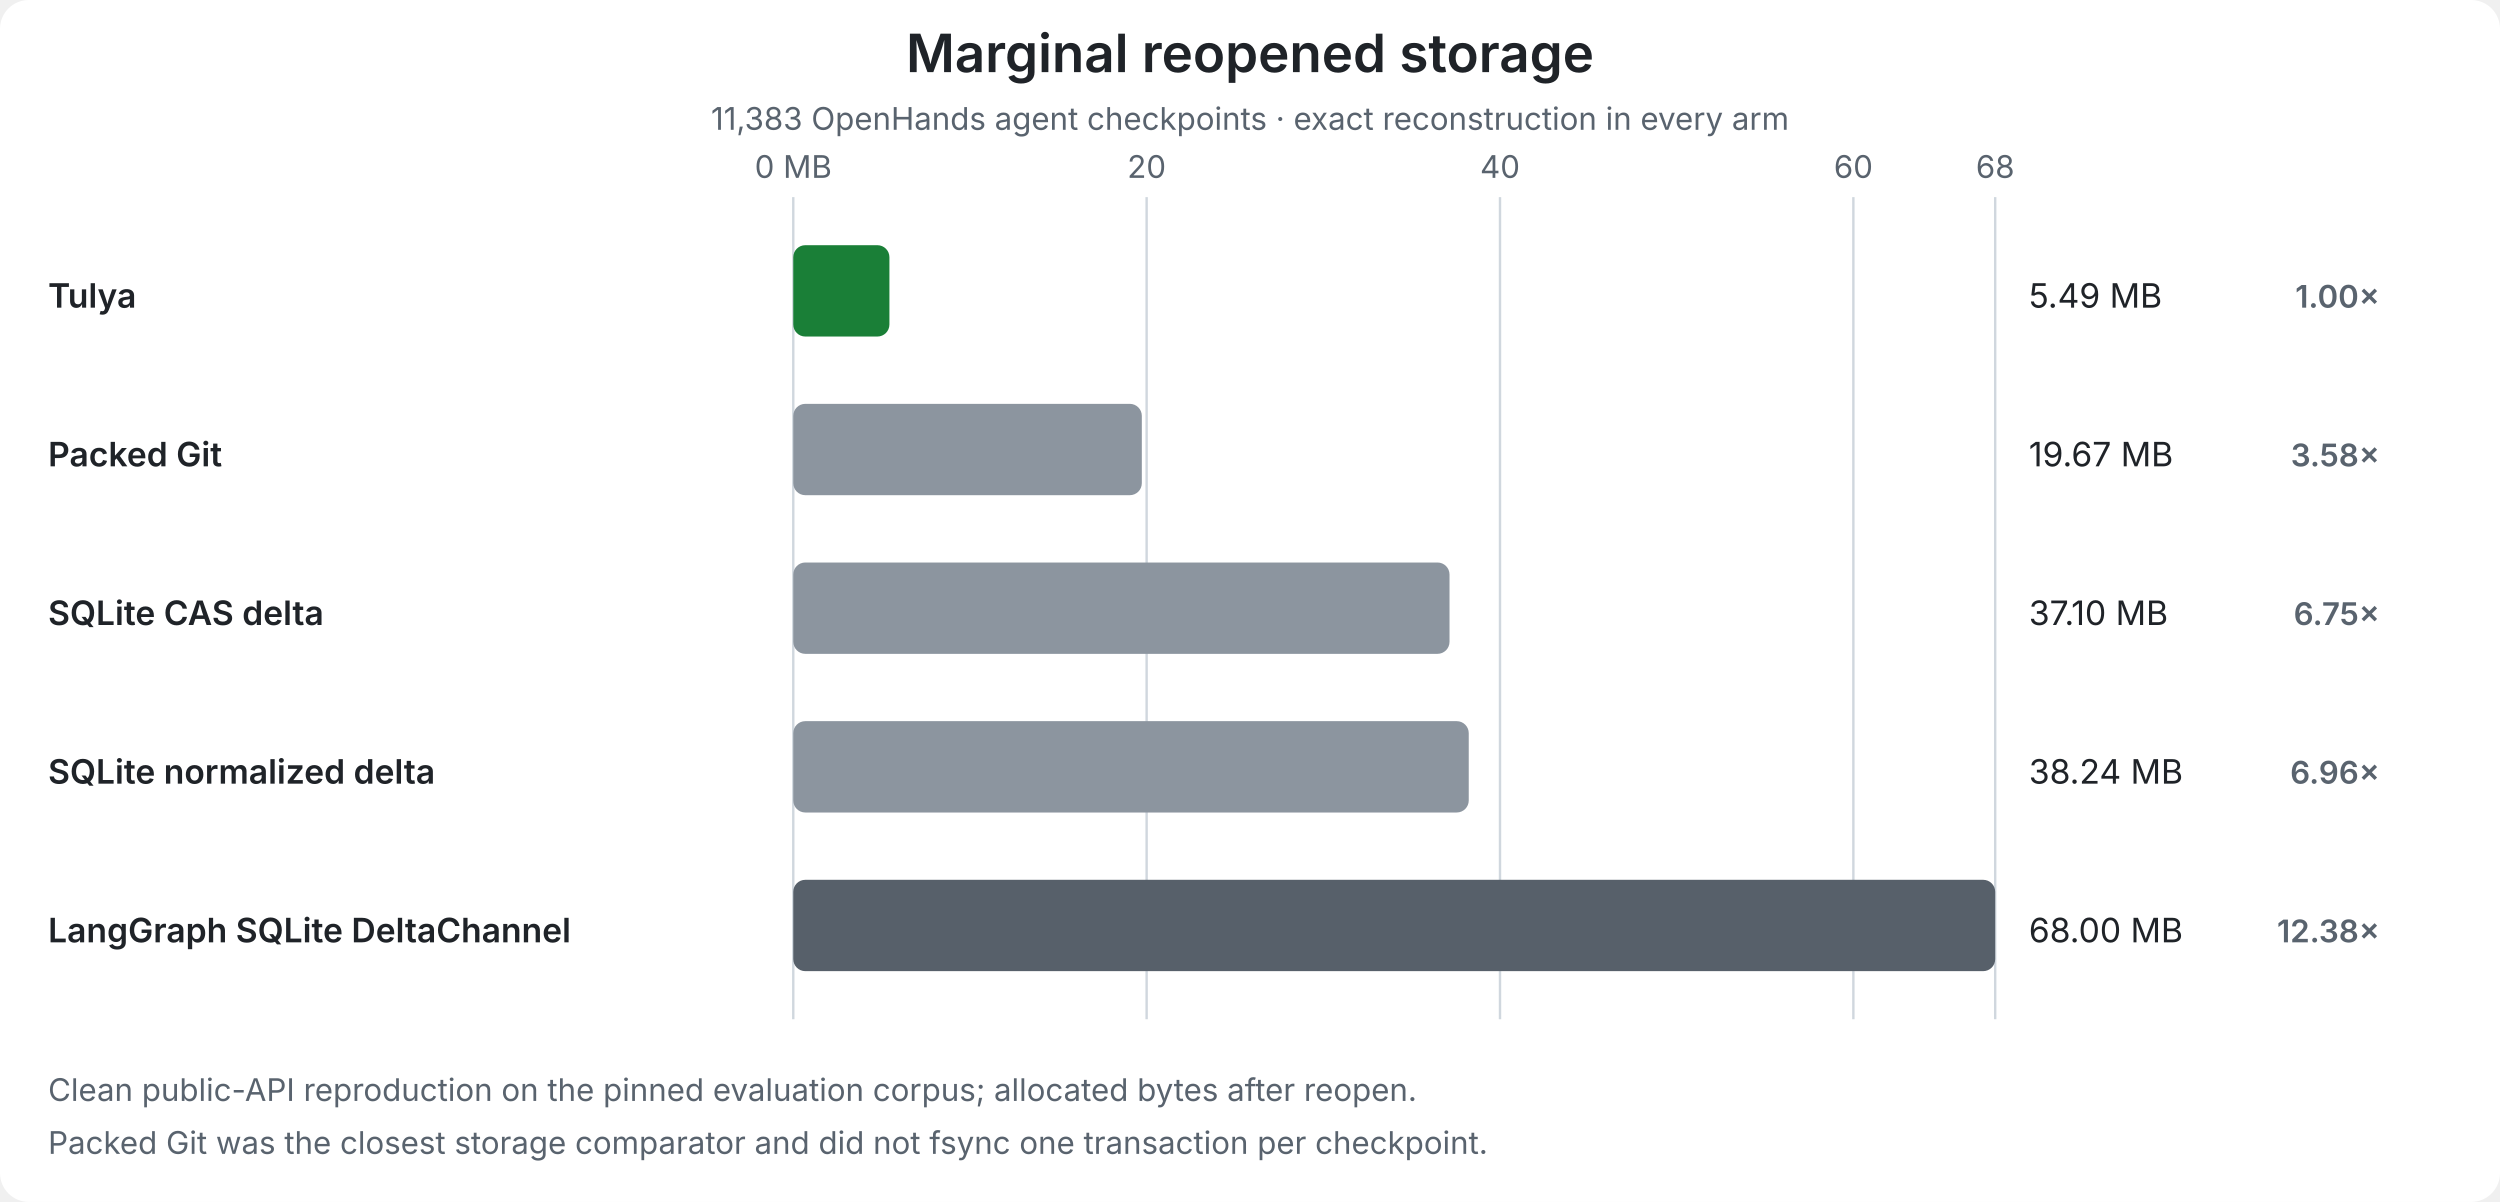
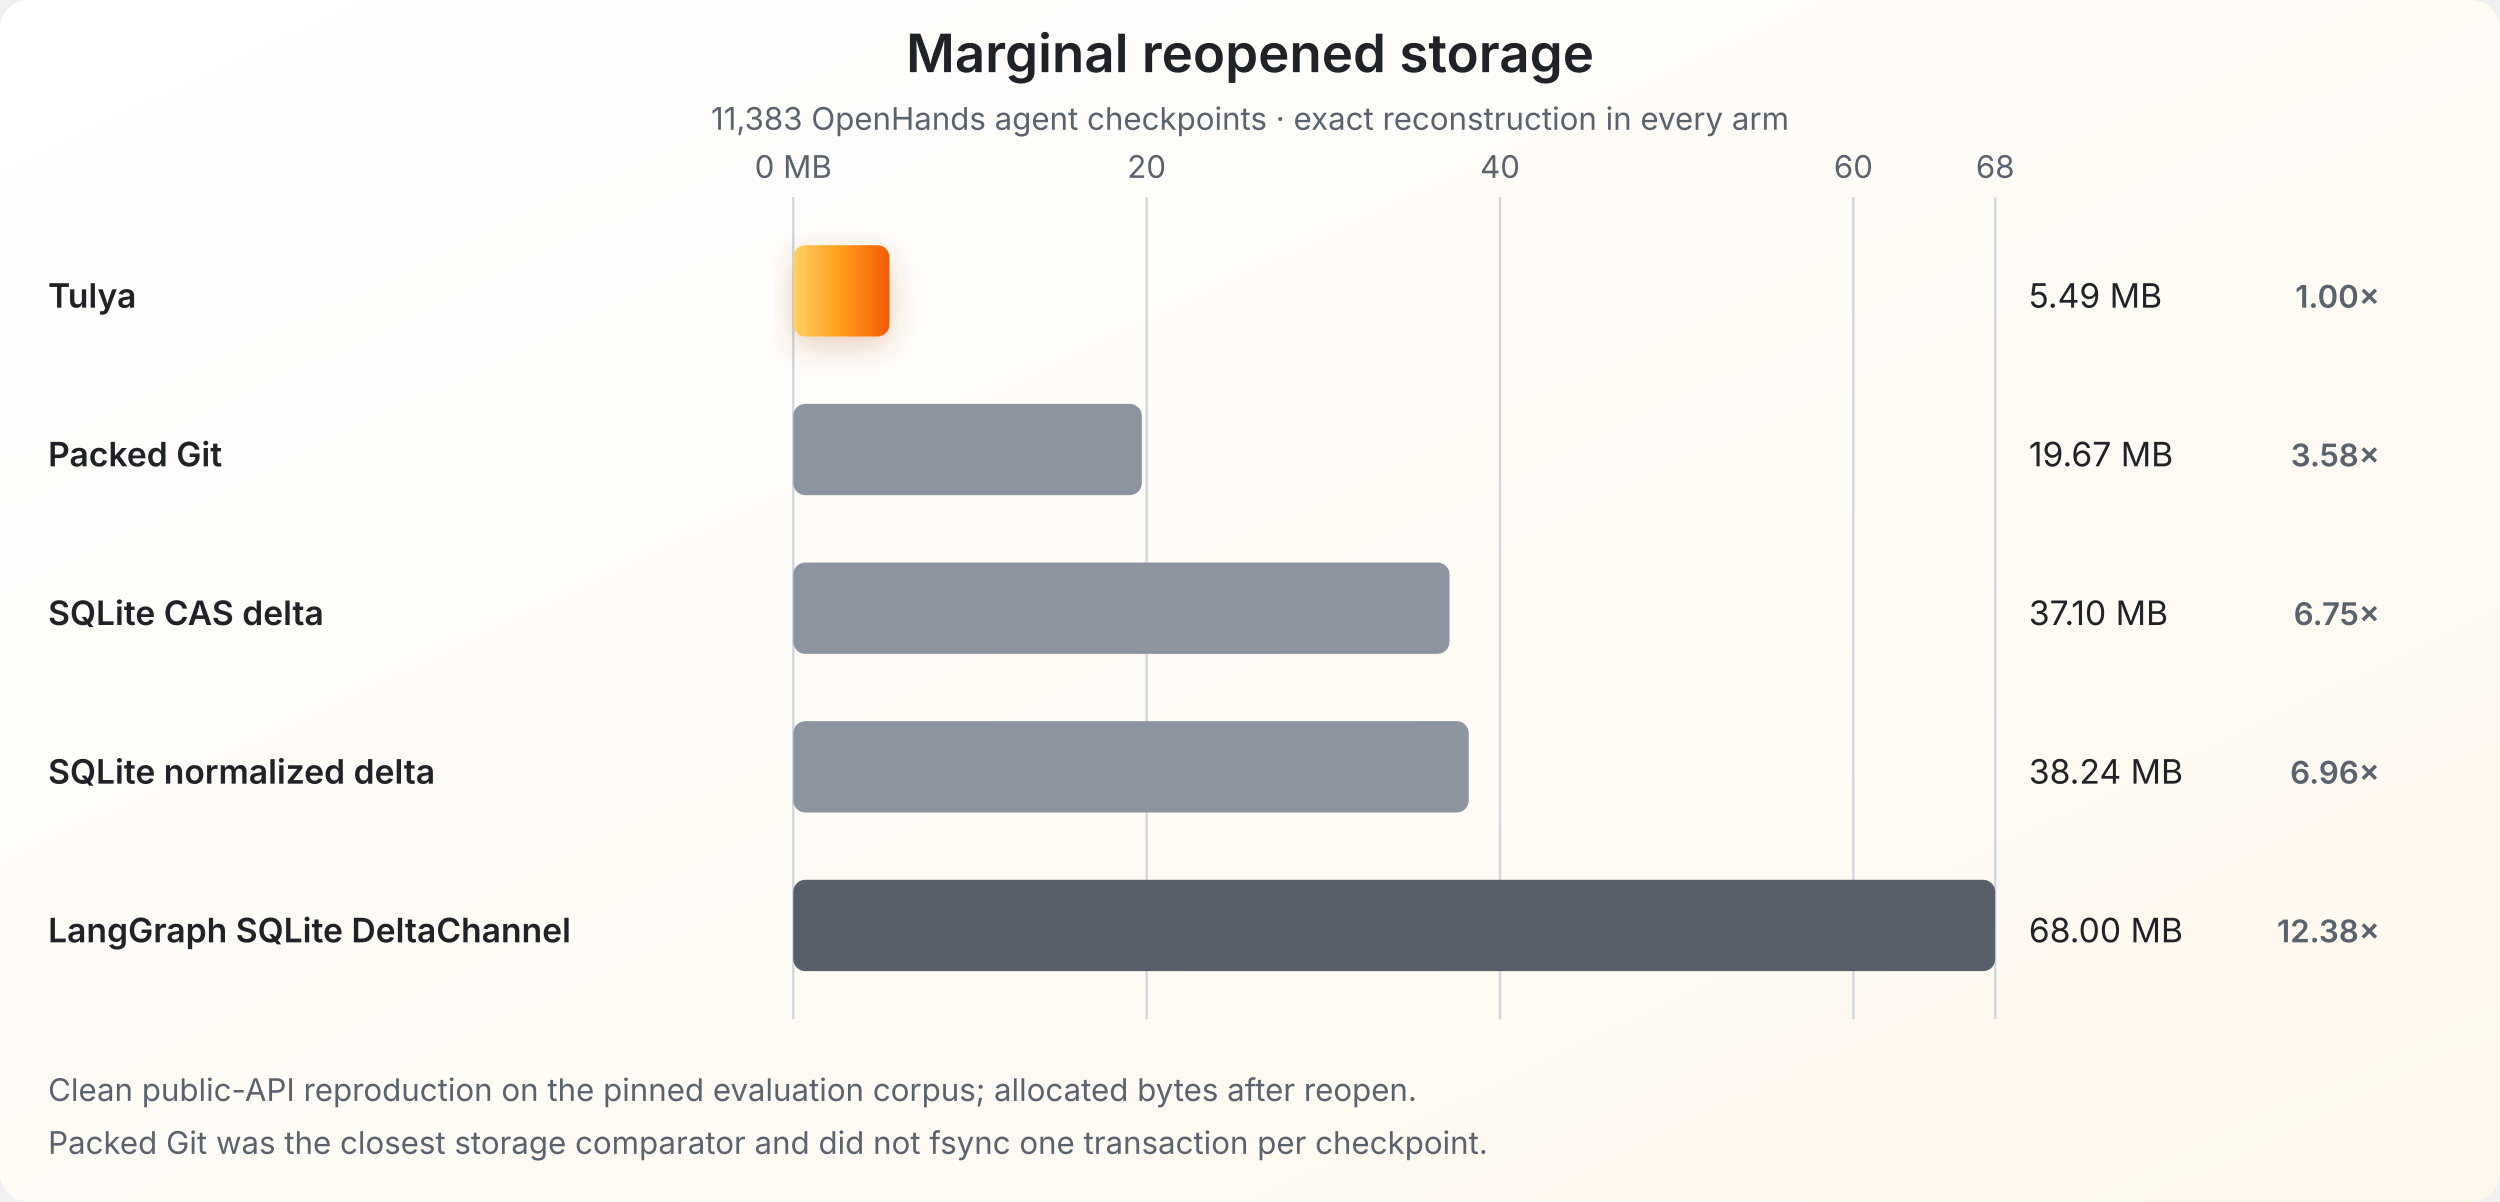
<svg xmlns="http://www.w3.org/2000/svg" width="1040" height="500" viewBox="0 0 1040 500" role="img" aria-labelledby="title description">
+   <defs>
+     <linearGradient id="canvas" x1="0" y1="0" x2="1" y2="1">
+       <stop class="canvas-start" offset="0" />
+       <stop class="canvas-end" offset="1" />
+     </linearGradient>
+     <linearGradient id="saffron" x1="0" y1="0" x2="1" y2="0">
+       <stop offset="0" stop-color="#ffd166" />
+       <stop offset="0.48" stop-color="#ff9f1c" />
+       <stop offset="1" stop-color="#f25c05" />
+     </linearGradient>
+     <filter id="soft-shadow" x="-20%" y="-30%" width="150%" height="180%">
+       <feDropShadow dx="0" dy="4" stdDeviation="6" flood-color="#9a4300" flood-opacity="0.24" />
+     </filter>
+   </defs>
  <style>
-     .background { fill: #ffffff; }
+     .background { fill: url(#canvas); }
+     .canvas-start { stop-color: #ffffff; }
+     .canvas-end { stop-color: #fff8ed; }
    text { font-family: -apple-system, BlinkMacSystemFont, "Segoe UI", sans-serif; fill: #1f2328; }
    .title { font-size: 22px; font-weight: 600; }
    .subtitle, .axis, .footnote { font-size: 13px; fill: #59636e; }
    .name { font-size: 14px; font-weight: 600; }
    .value { font-size: 14px; font-variant-numeric: tabular-nums; }
    .ratio { font-size: 13px; font-weight: 600; fill: #59636e; }
    .grid { stroke: #d0d7de; stroke-width: 1; }
-     .bar-tulya { fill: #1a7f37; }
+     .bar-tulya { fill: url(#saffron); filter: url(#soft-shadow); }
    .bar-other { fill: #8c959f; }
    .bar-langgraph { fill: #57606a; }
    @media (prefers-color-scheme: dark) {
-       .background { fill: #0d1117; }
+       .canvas-start { stop-color: #0d1117; }
+       .canvas-end { stop-color: #21150d; }
      text { fill: #f0f6fc; }
      .subtitle, .axis, .footnote, .ratio { fill: #9da7b3; }
      .grid { stroke: #30363d; }
-       .bar-tulya { fill: #3fb950; }
      .bar-other { fill: #6e7681; }
      .bar-langgraph { fill: #8c959f; }
    }
  </style>
  <rect class="background" width="1040" height="500" rx="12" />
  <text class="title" x="520" y="30" text-anchor="middle">Marginal reopened storage</text>
  <text class="subtitle" x="520" y="54" text-anchor="middle">11,383 OpenHands agent checkpoints · exact reconstruction in every arm</text>
  <line class="grid" x1="330" y1="82" x2="330" y2="424" />
  <line class="grid" x1="477" y1="82" x2="477" y2="424" />
  <line class="grid" x1="624" y1="82" x2="624" y2="424" />
  <line class="grid" x1="771" y1="82" x2="771" y2="424" />
  <line class="grid" x1="830" y1="82" x2="830" y2="424" />
  <text class="axis" x="330" y="74" text-anchor="middle">0 MB</text>
  <text class="axis" x="477" y="74" text-anchor="middle">20</text>
  <text class="axis" x="624" y="74" text-anchor="middle">40</text>
  <text class="axis" x="771" y="74" text-anchor="middle">60</text>
  <text class="axis" x="830" y="74" text-anchor="middle">68</text>
  <text class="name" x="20" y="128">Tulya</text>
  <rect class="bar-tulya" x="330" y="102" width="40" height="38" rx="5" />
  <text class="value" x="844" y="128">5.49 MB</text>
  <text class="ratio" x="990" y="128" text-anchor="end">1.00×</text>
  <text class="name" x="20" y="194">Packed Git</text>
  <rect class="bar-other" x="330" y="168" width="145" height="38" rx="5" />
  <text class="value" x="844" y="194">19.67 MB</text>
  <text class="ratio" x="990" y="194" text-anchor="end">3.58×</text>
  <text class="name" x="20" y="260">SQLite CAS delta</text>
  <rect class="bar-other" x="330" y="234" width="273" height="38" rx="5" />
  <text class="value" x="844" y="260">37.10 MB</text>
  <text class="ratio" x="990" y="260" text-anchor="end">6.75×</text>
  <text class="name" x="20" y="326">SQLite normalized delta</text>
  <rect class="bar-other" x="330" y="300" width="281" height="38" rx="5" />
  <text class="value" x="844" y="326">38.24 MB</text>
  <text class="ratio" x="990" y="326" text-anchor="end">6.96×</text>
  <text class="name" x="20" y="392">LangGraph SQLite DeltaChannel</text>
  <rect class="bar-langgraph" x="330" y="366" width="500" height="38" rx="5" />
  <text class="value" x="844" y="392">68.00 MB</text>
  <text class="ratio" x="990" y="392" text-anchor="end">12.38×</text>
  <text class="footnote" x="20" y="458">Clean public-API reproduction on the pinned evaluation corpus; allocated bytes after reopen.</text>
  <text class="footnote" x="20" y="480">Packed Git was the closest storage comparator and did not fsync one transaction per checkpoint.</text>
</svg>
